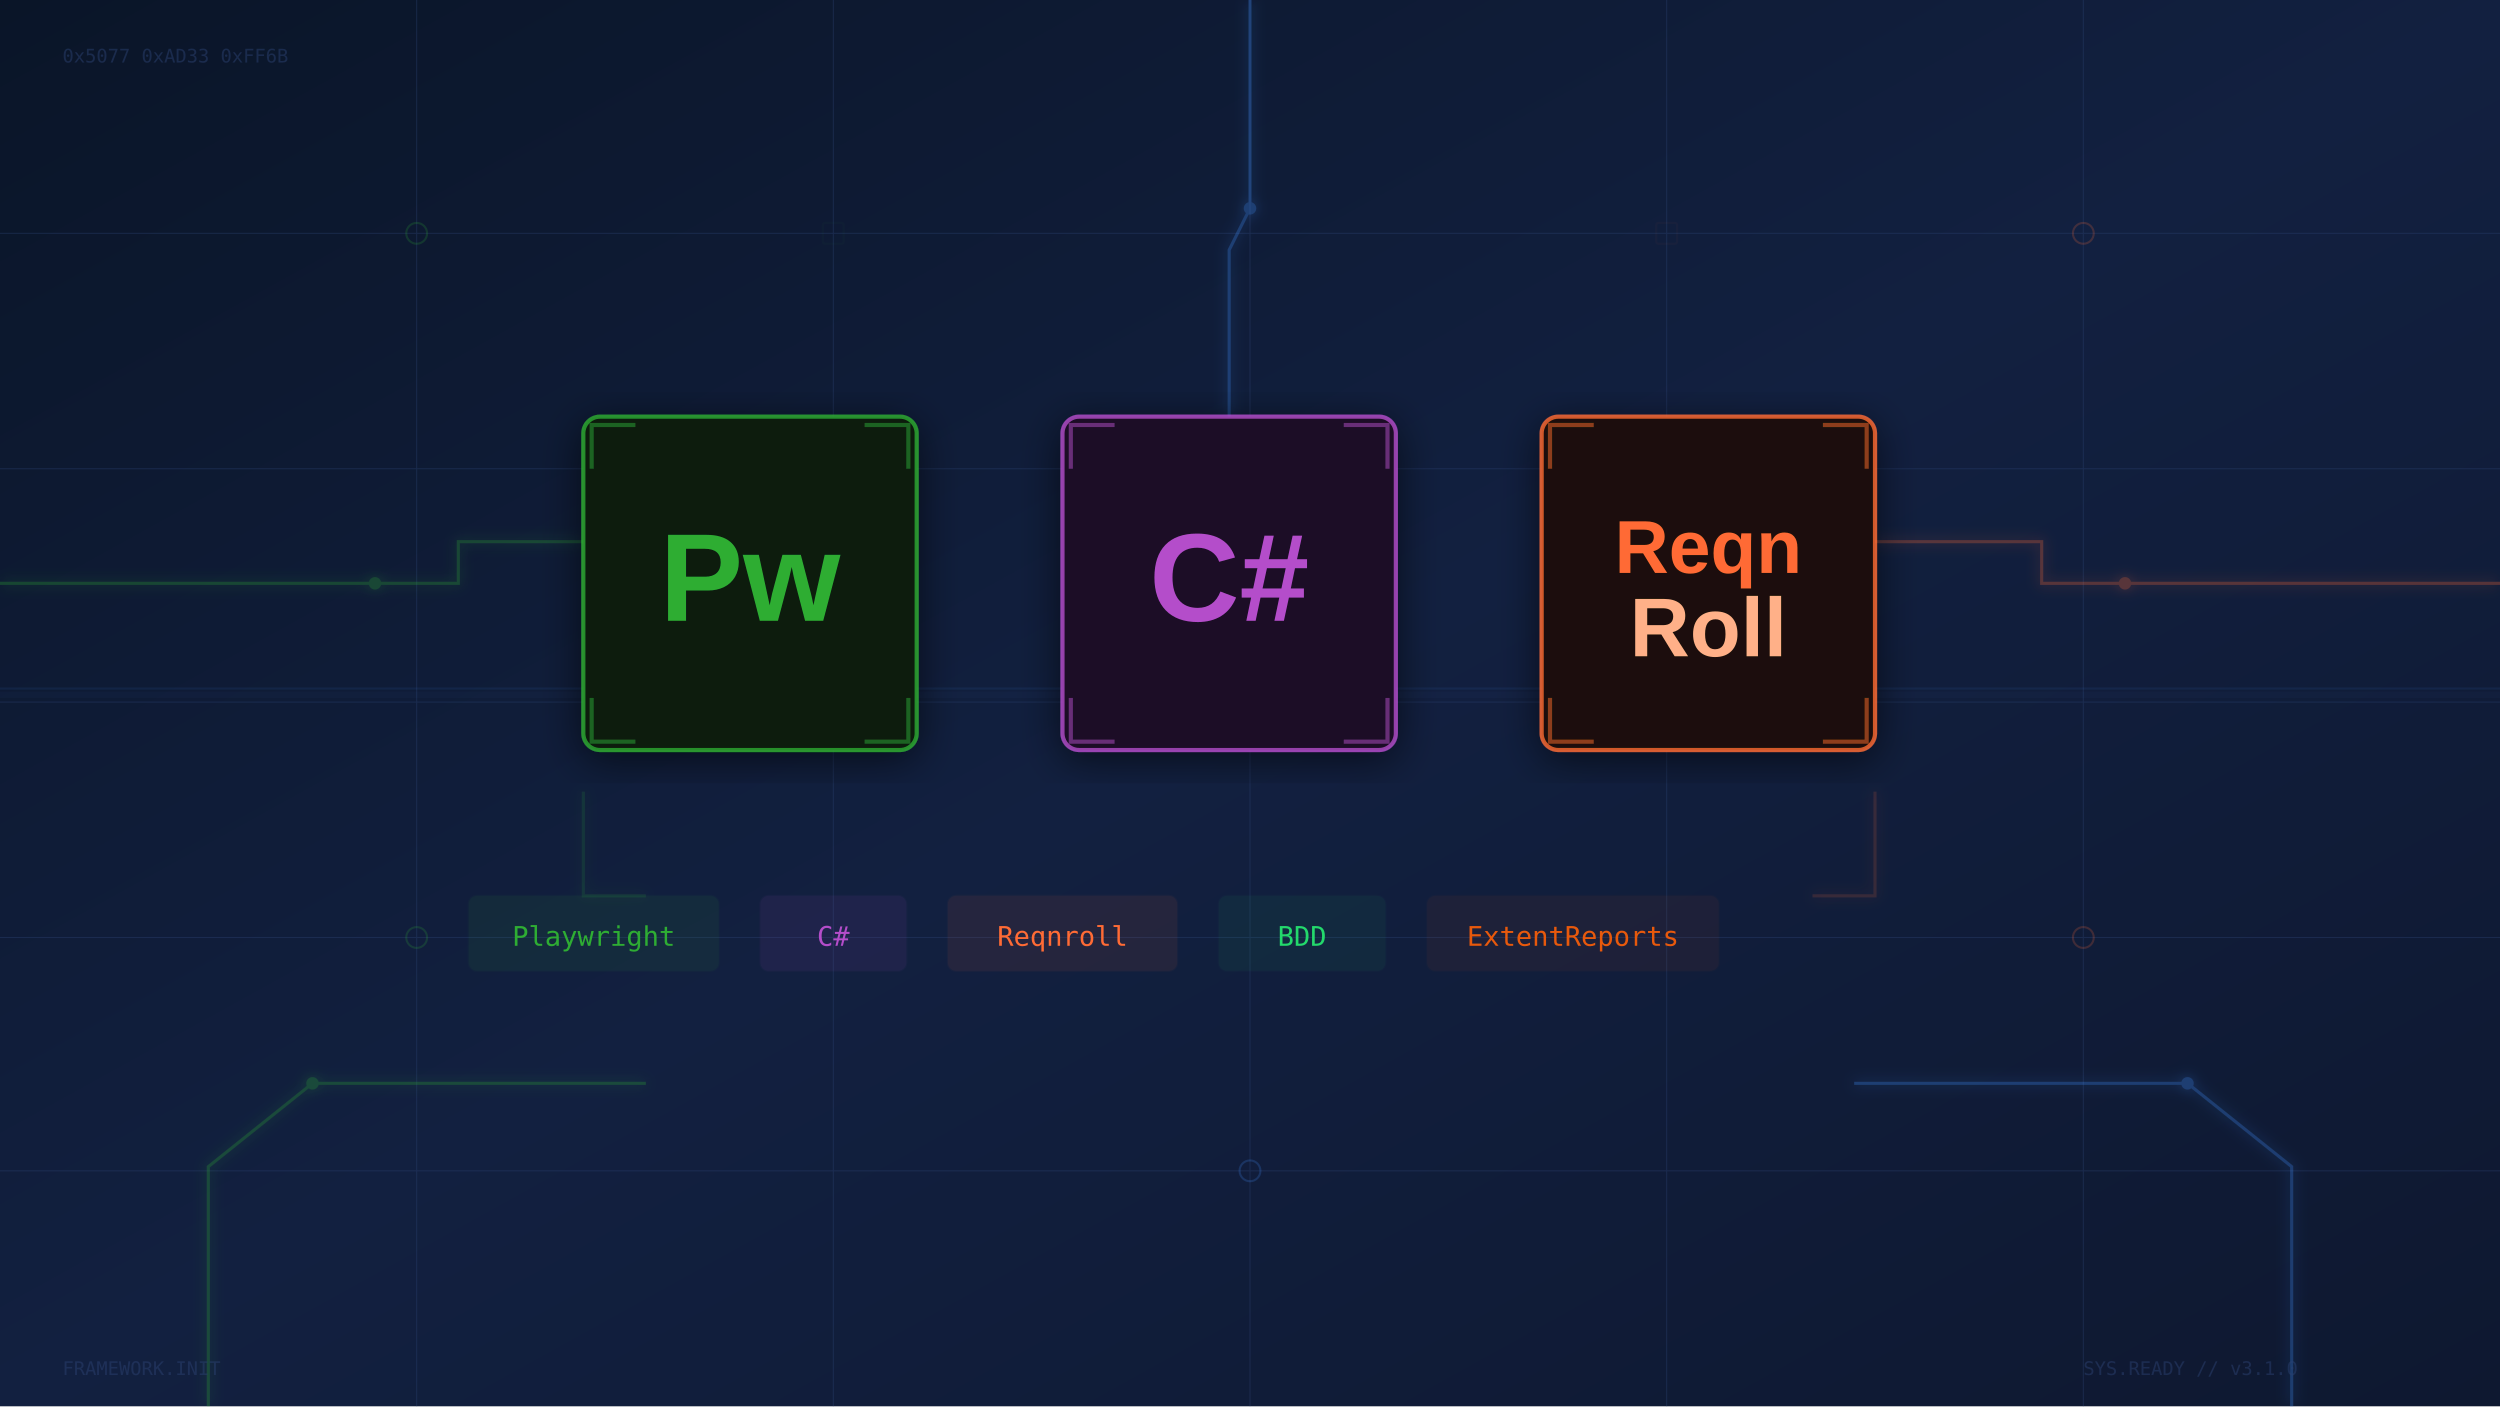
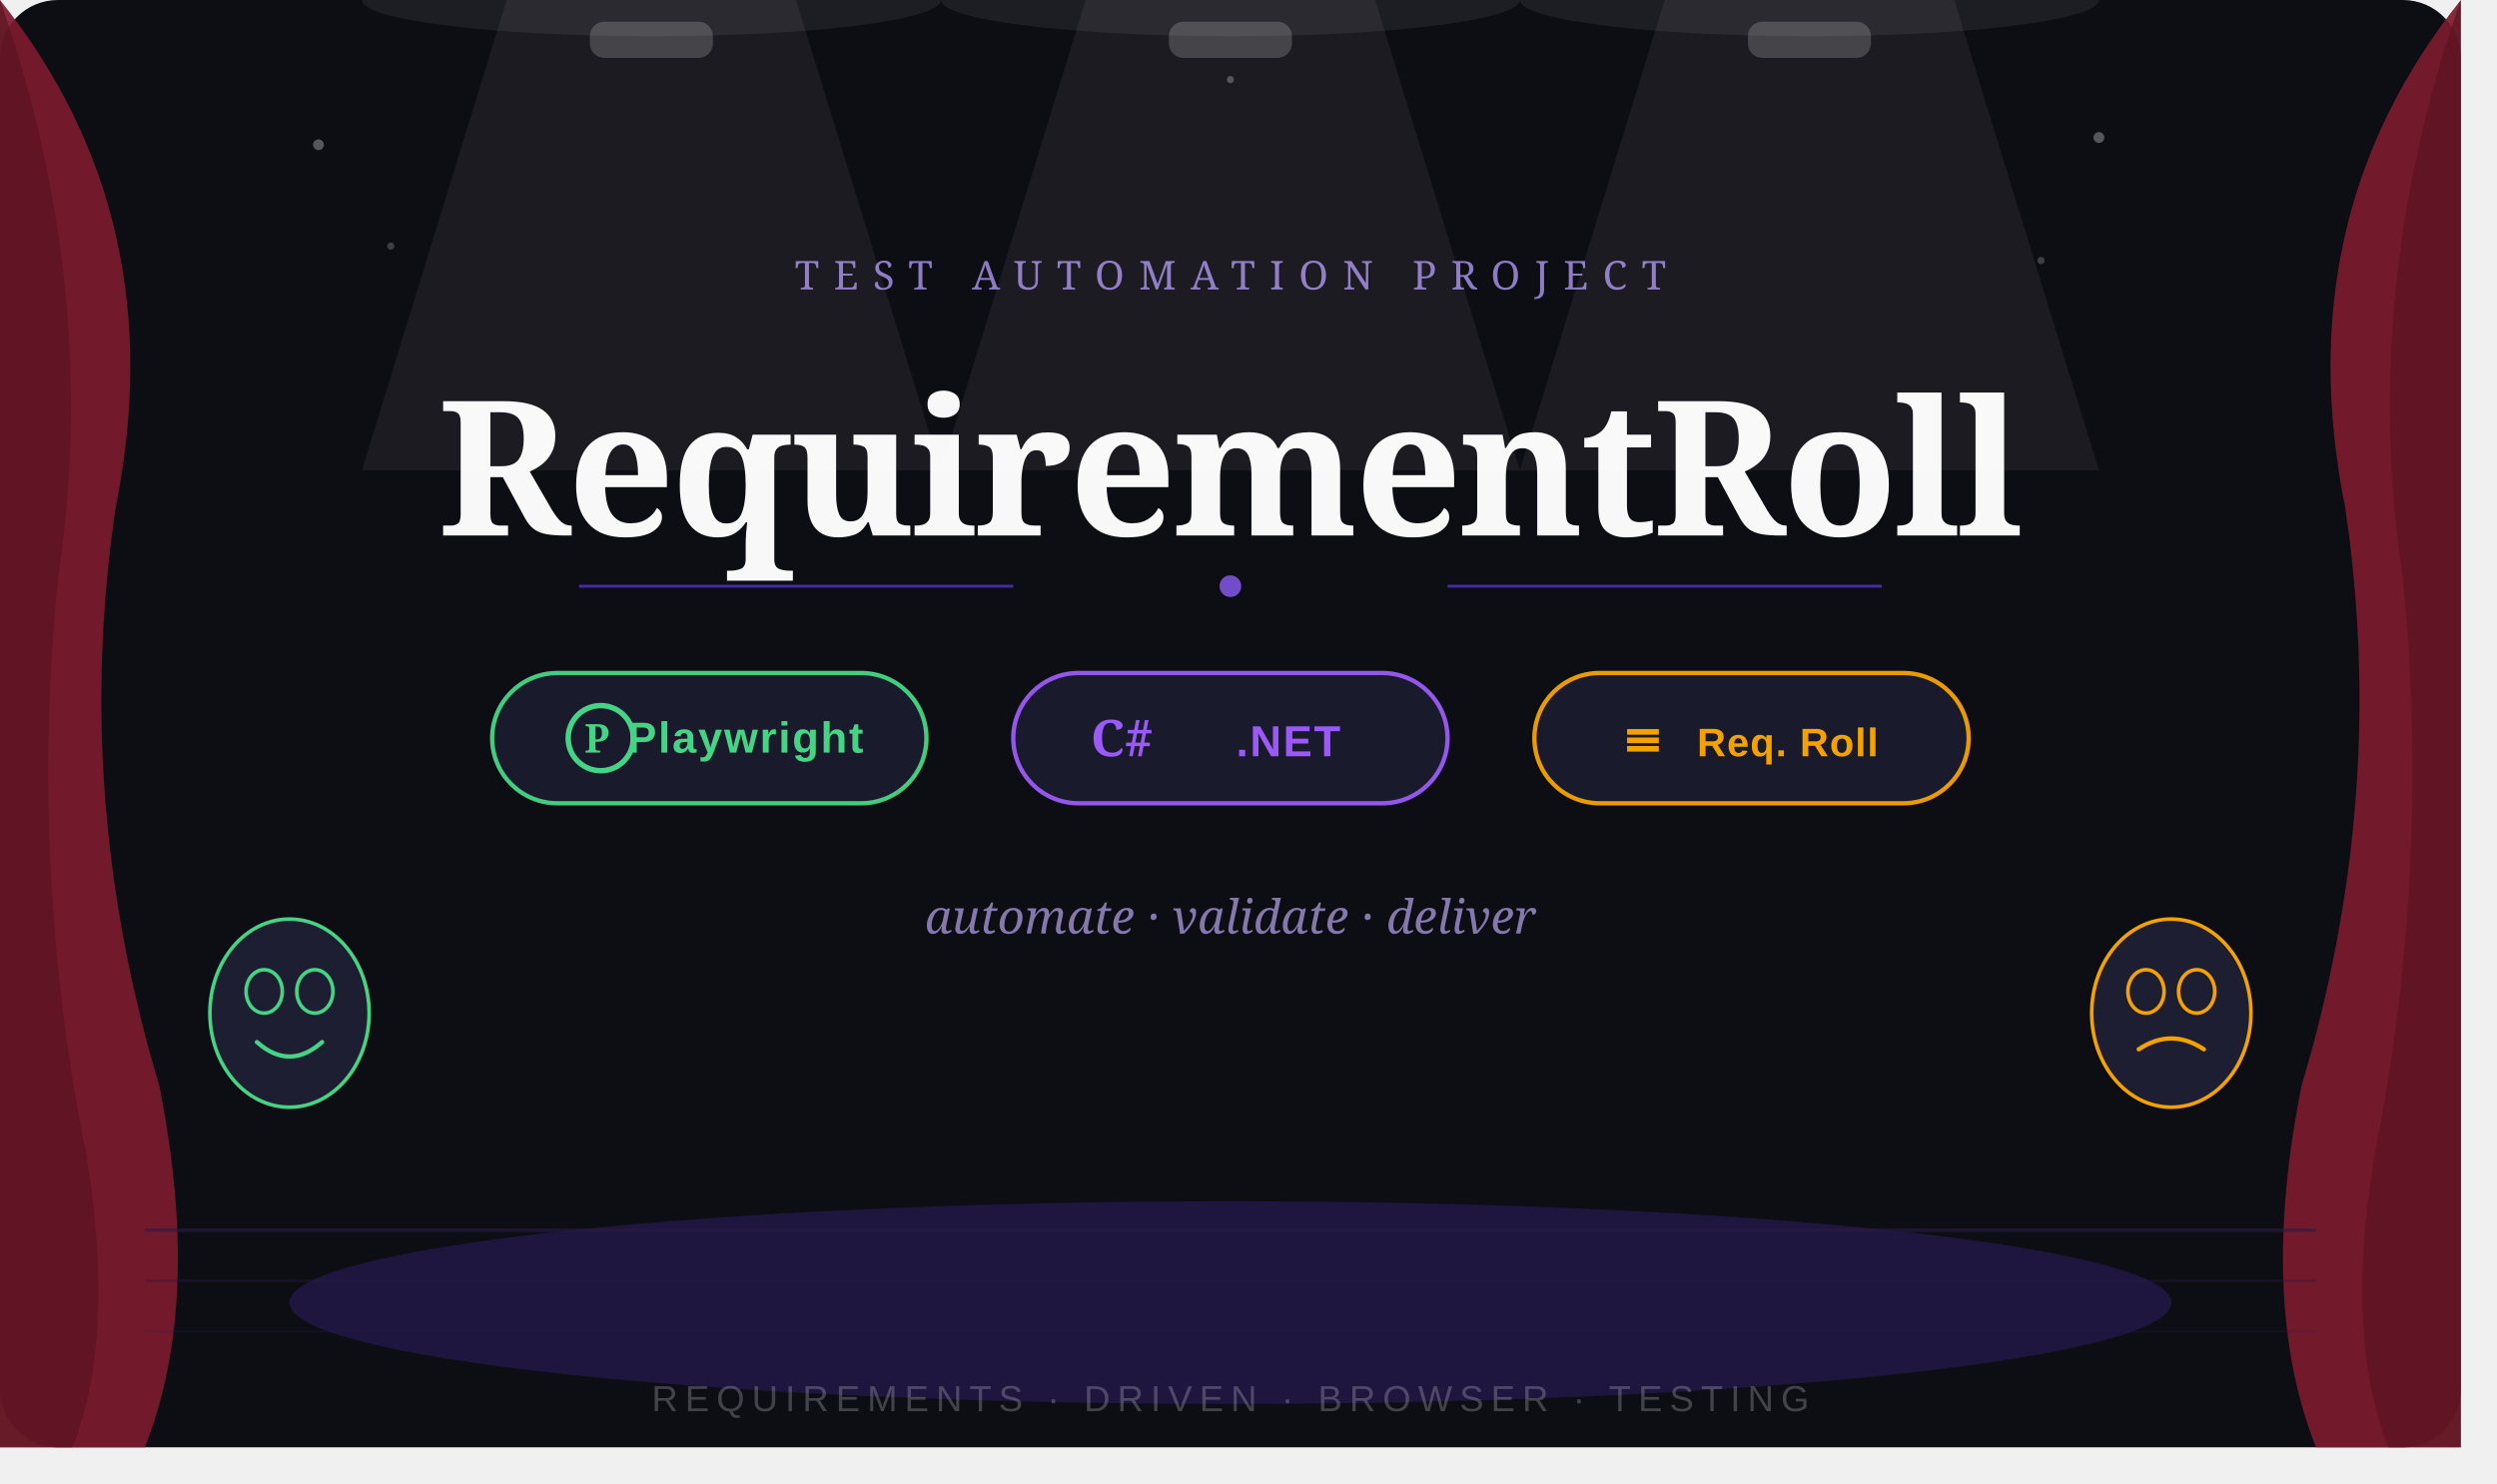
- <svg xmlns="http://www.w3.org/2000/svg" viewBox="0 0 1200 675">
+ <svg xmlns="http://www.w3.org/2000/svg" width="100%" viewBox="0 0 690 410" role="img" style="">
  <defs>
-     <linearGradient id="bg" x1="0%" y1="0%" x2="100%" y2="100%">
-       <stop offset="0%" style="stop-color:#0a1528" />
-       <stop offset="50%" style="stop-color:#122040" />
-       <stop offset="100%" style="stop-color:#0e1830" />
-     </linearGradient>
-     <linearGradient id="accent" x1="0%" y1="0%" x2="100%" y2="0%">
-       <stop offset="0%" style="stop-color:#2EAD33" />
-       <stop offset="50%" style="stop-color:#b44dca" />
-       <stop offset="100%" style="stop-color:#FF6B35" />
-     </linearGradient>
-     <filter id="shadow">
-       <feDropShadow dx="0" dy="4" stdDeviation="10" flood-color="#000" flood-opacity="0.6" />
-     </filter>
-     <filter id="neonGlow">
-       <feGaussianBlur stdDeviation="3" result="blur" />
-       <feMerge>
-         <feMergeNode in="blur" />
-         <feMergeNode in="SourceGraphic" />
-       </feMerge>
-     </filter>
+     <marker id="arrow" viewBox="0 0 10 10" refX="8" refY="5" markerWidth="6" markerHeight="6" orient="auto-start-reverse">
+       <path d="M2 1L8 5L2 9" fill="none" stroke="context-stroke" stroke-width="1.5" stroke-linecap="round" stroke-linejoin="round" />
+     </marker>
+     <clipPath id="stage-clip">
+       <rect x="0" y="0" width="680" height="400" rx="16" />
+     </clipPath>
  </defs>
-   <rect width="1200" height="675" fill="url(#bg)" />
-   <g stroke="#2a4070" stroke-width="0.5" opacity="0.4">
-     <line x1="0" y1="112" x2="1200" y2="112" />
-     <line x1="0" y1="225" x2="1200" y2="225" />
-     <line x1="0" y1="337" x2="1200" y2="337" />
-     <line x1="0" y1="450" x2="1200" y2="450" />
-     <line x1="0" y1="562" x2="1200" y2="562" />
-     <line x1="200" y1="0" x2="200" y2="675" />
-     <line x1="400" y1="0" x2="400" y2="675" />
-     <line x1="600" y1="0" x2="600" y2="675" />
-     <line x1="800" y1="0" x2="800" y2="675" />
-     <line x1="1000" y1="0" x2="1000" y2="675" />
+   <rect x="0" y="0" width="680" height="400" rx="16" fill="#0d0d14" style="fill:rgb(13, 13, 20);stroke:none;color:rgb(255, 255, 255);stroke-width:1px;stroke-linecap:butt;stroke-linejoin:miter;opacity:1;font-family:&quot;Anthropic Sans&quot;, -apple-system, &quot;system-ui&quot;, &quot;Segoe UI&quot;, sans-serif;font-size:16px;font-weight:400;text-anchor:start;dominant-baseline:auto" />
+   <ellipse cx="340" cy="360" rx="260" ry="28" fill="#6c3fff" opacity="0.18" style="fill:rgb(108, 63, 255);stroke:none;color:rgb(255, 255, 255);stroke-width:1px;stroke-linecap:butt;stroke-linejoin:miter;opacity:0.18;font-family:&quot;Anthropic Sans&quot;, -apple-system, &quot;system-ui&quot;, &quot;Segoe UI&quot;, sans-serif;font-size:16px;font-weight:400;text-anchor:start;dominant-baseline:auto" />
+   <path d="M0,0 Q48,60 32,140 Q20,220 44,300 Q56,360 40,400 L0,400 Z" fill="#7c1a2e" opacity="0.92" style="fill:rgb(124, 26, 46);stroke:none;color:rgb(255, 255, 255);stroke-width:1px;stroke-linecap:butt;stroke-linejoin:miter;opacity:0.92;font-family:&quot;Anthropic Sans&quot;, -apple-system, &quot;system-ui&quot;, &quot;Segoe UI&quot;, sans-serif;font-size:16px;font-weight:400;text-anchor:start;dominant-baseline:auto" />
+   <path d="M0,0 Q28,80 16,160 Q8,240 24,320 Q32,370 20,400 L0,400 Z" fill="#5a1220" opacity="0.7" style="fill:rgb(90, 18, 32);stroke:none;color:rgb(255, 255, 255);stroke-width:1px;stroke-linecap:butt;stroke-linejoin:miter;opacity:0.7;font-family:&quot;Anthropic Sans&quot;, -apple-system, &quot;system-ui&quot;, &quot;Segoe UI&quot;, sans-serif;font-size:16px;font-weight:400;text-anchor:start;dominant-baseline:auto" />
+   <path d="M680,0 Q632,60 648,140 Q660,220 636,300 Q624,360 640,400 L680,400 Z" fill="#7c1a2e" opacity="0.92" style="fill:rgb(124, 26, 46);stroke:none;color:rgb(255, 255, 255);stroke-width:1px;stroke-linecap:butt;stroke-linejoin:miter;opacity:0.92;font-family:&quot;Anthropic Sans&quot;, -apple-system, &quot;system-ui&quot;, &quot;Segoe UI&quot;, sans-serif;font-size:16px;font-weight:400;text-anchor:start;dominant-baseline:auto" />
+   <path d="M680,0 Q652,80 664,160 Q672,240 656,320 Q648,370 660,400 L680,400 Z" fill="#5a1220" opacity="0.7" style="fill:rgb(90, 18, 32);stroke:none;color:rgb(255, 255, 255);stroke-width:1px;stroke-linecap:butt;stroke-linejoin:miter;opacity:0.7;font-family:&quot;Anthropic Sans&quot;, -apple-system, &quot;system-ui&quot;, &quot;Segoe UI&quot;, sans-serif;font-size:16px;font-weight:400;text-anchor:start;dominant-baseline:auto" />
+   <ellipse cx="180" cy="0" rx="80" ry="10" fill="#fff" opacity="0.07" style="fill:rgb(255, 255, 255);stroke:none;color:rgb(255, 255, 255);stroke-width:1px;stroke-linecap:butt;stroke-linejoin:miter;opacity:0.07;font-family:&quot;Anthropic Sans&quot;, -apple-system, &quot;system-ui&quot;, &quot;Segoe UI&quot;, sans-serif;font-size:16px;font-weight:400;text-anchor:start;dominant-baseline:auto" />
+   <polygon points="140,0 220,0 260,130 100,130" fill="#fffbe6" opacity="0.06" style="fill:rgb(255, 251, 230);stroke:none;color:rgb(255, 255, 255);stroke-width:1px;stroke-linecap:butt;stroke-linejoin:miter;opacity:0.06;font-family:&quot;Anthropic Sans&quot;, -apple-system, &quot;system-ui&quot;, &quot;Segoe UI&quot;, sans-serif;font-size:16px;font-weight:400;text-anchor:start;dominant-baseline:auto" />
+   <ellipse cx="340" cy="0" rx="80" ry="10" fill="#fff" opacity="0.07" style="fill:rgb(255, 255, 255);stroke:none;color:rgb(255, 255, 255);stroke-width:1px;stroke-linecap:butt;stroke-linejoin:miter;opacity:0.07;font-family:&quot;Anthropic Sans&quot;, -apple-system, &quot;system-ui&quot;, &quot;Segoe UI&quot;, sans-serif;font-size:16px;font-weight:400;text-anchor:start;dominant-baseline:auto" />
+   <polygon points="300,0 380,0 420,130 260,130" fill="#fffbe6" opacity="0.06" style="fill:rgb(255, 251, 230);stroke:none;color:rgb(255, 255, 255);stroke-width:1px;stroke-linecap:butt;stroke-linejoin:miter;opacity:0.06;font-family:&quot;Anthropic Sans&quot;, -apple-system, &quot;system-ui&quot;, &quot;Segoe UI&quot;, sans-serif;font-size:16px;font-weight:400;text-anchor:start;dominant-baseline:auto" />
+   <ellipse cx="500" cy="0" rx="80" ry="10" fill="#fff" opacity="0.07" style="fill:rgb(255, 255, 255);stroke:none;color:rgb(255, 255, 255);stroke-width:1px;stroke-linecap:butt;stroke-linejoin:miter;opacity:0.07;font-family:&quot;Anthropic Sans&quot;, -apple-system, &quot;system-ui&quot;, &quot;Segoe UI&quot;, sans-serif;font-size:16px;font-weight:400;text-anchor:start;dominant-baseline:auto" />
+   <polygon points="460,0 540,0 580,130 420,130" fill="#fffbe6" opacity="0.06" style="fill:rgb(255, 251, 230);stroke:none;color:rgb(255, 255, 255);stroke-width:1px;stroke-linecap:butt;stroke-linejoin:miter;opacity:0.06;font-family:&quot;Anthropic Sans&quot;, -apple-system, &quot;system-ui&quot;, &quot;Segoe UI&quot;, sans-serif;font-size:16px;font-weight:400;text-anchor:start;dominant-baseline:auto" />
+   <rect x="163" y="6" width="34" height="10" rx="4" fill="#fff" opacity="0.18" style="fill:rgb(255, 255, 255);stroke:none;color:rgb(255, 255, 255);stroke-width:1px;stroke-linecap:butt;stroke-linejoin:miter;opacity:0.18;font-family:&quot;Anthropic Sans&quot;, -apple-system, &quot;system-ui&quot;, &quot;Segoe UI&quot;, sans-serif;font-size:16px;font-weight:400;text-anchor:start;dominant-baseline:auto" />
+   <rect x="323" y="6" width="34" height="10" rx="4" fill="#fff" opacity="0.18" style="fill:rgb(255, 255, 255);stroke:none;color:rgb(255, 255, 255);stroke-width:1px;stroke-linecap:butt;stroke-linejoin:miter;opacity:0.18;font-family:&quot;Anthropic Sans&quot;, -apple-system, &quot;system-ui&quot;, &quot;Segoe UI&quot;, sans-serif;font-size:16px;font-weight:400;text-anchor:start;dominant-baseline:auto" />
+   <rect x="483" y="6" width="34" height="10" rx="4" fill="#fff" opacity="0.18" style="fill:rgb(255, 255, 255);stroke:none;color:rgb(255, 255, 255);stroke-width:1px;stroke-linecap:butt;stroke-linejoin:miter;opacity:0.18;font-family:&quot;Anthropic Sans&quot;, -apple-system, &quot;system-ui&quot;, &quot;Segoe UI&quot;, sans-serif;font-size:16px;font-weight:400;text-anchor:start;dominant-baseline:auto" />
+   <circle cx="88" cy="40" r="1.5" fill="#fff" opacity="0.3" style="fill:rgb(255, 255, 255);stroke:none;color:rgb(255, 255, 255);stroke-width:1px;stroke-linecap:butt;stroke-linejoin:miter;opacity:0.3;font-family:&quot;Anthropic Sans&quot;, -apple-system, &quot;system-ui&quot;, &quot;Segoe UI&quot;, sans-serif;font-size:16px;font-weight:400;text-anchor:start;dominant-baseline:auto" />
+   <circle cx="108" cy="68" r="1" fill="#fff" opacity="0.2" style="fill:rgb(255, 255, 255);stroke:none;color:rgb(255, 255, 255);stroke-width:1px;stroke-linecap:butt;stroke-linejoin:miter;opacity:0.2;font-family:&quot;Anthropic Sans&quot;, -apple-system, &quot;system-ui&quot;, &quot;Segoe UI&quot;, sans-serif;font-size:16px;font-weight:400;text-anchor:start;dominant-baseline:auto" />
+   <circle cx="580" cy="38" r="1.5" fill="#fff" opacity="0.3" style="fill:rgb(255, 255, 255);stroke:none;color:rgb(255, 255, 255);stroke-width:1px;stroke-linecap:butt;stroke-linejoin:miter;opacity:0.3;font-family:&quot;Anthropic Sans&quot;, -apple-system, &quot;system-ui&quot;, &quot;Segoe UI&quot;, sans-serif;font-size:16px;font-weight:400;text-anchor:start;dominant-baseline:auto" />
+   <circle cx="564" cy="72" r="1" fill="#fff" opacity="0.2" style="fill:rgb(255, 255, 255);stroke:none;color:rgb(255, 255, 255);stroke-width:1px;stroke-linecap:butt;stroke-linejoin:miter;opacity:0.2;font-family:&quot;Anthropic Sans&quot;, -apple-system, &quot;system-ui&quot;, &quot;Segoe UI&quot;, sans-serif;font-size:16px;font-weight:400;text-anchor:start;dominant-baseline:auto" />
+   <circle cx="340" cy="22" r="1" fill="#fff" opacity="0.25" style="fill:rgb(255, 255, 255);stroke:none;color:rgb(255, 255, 255);stroke-width:1px;stroke-linecap:butt;stroke-linejoin:miter;opacity:0.25;font-family:&quot;Anthropic Sans&quot;, -apple-system, &quot;system-ui&quot;, &quot;Segoe UI&quot;, sans-serif;font-size:16px;font-weight:400;text-anchor:start;dominant-baseline:auto" />
+   <text x="340" y="80" text-anchor="middle" font-family="'Georgia', serif" font-size="11" font-weight="400" fill="#b8a0ff" opacity="0.75" letter-spacing="4" style="fill:rgb(184, 160, 255);stroke:none;color:rgb(255, 255, 255);stroke-width:1px;stroke-linecap:butt;stroke-linejoin:miter;opacity:0.75;font-family:Georgia, serif;font-size:11px;font-weight:400;text-anchor:middle;dominant-baseline:auto">TEST AUTOMATION PROJECT</text>
+   <text x="340" y="148" text-anchor="middle" font-family="'Georgia', serif" font-size="52" font-weight="700" fill="#ffffff" opacity="0.97" letter-spacing="-1" style="fill:rgb(255, 255, 255);stroke:none;color:rgb(255, 255, 255);stroke-width:1px;stroke-linecap:butt;stroke-linejoin:miter;opacity:0.97;font-family:Georgia, serif;font-size:52px;font-weight:700;text-anchor:middle;dominant-baseline:auto">RequirementRoll</text>
+   <line x1="160" y1="162" x2="280" y2="162" stroke="#6c3fff" stroke-width="0.8" opacity="0.6" style="fill:rgb(0, 0, 0);stroke:rgb(108, 63, 255);color:rgb(255, 255, 255);stroke-width:0.8px;stroke-linecap:butt;stroke-linejoin:miter;opacity:0.6;font-family:&quot;Anthropic Sans&quot;, -apple-system, &quot;system-ui&quot;, &quot;Segoe UI&quot;, sans-serif;font-size:16px;font-weight:400;text-anchor:start;dominant-baseline:auto" />
+   <circle cx="340" cy="162" r="3" fill="#8b5cf6" opacity="0.8" style="fill:rgb(139, 92, 246);stroke:none;color:rgb(255, 255, 255);stroke-width:1px;stroke-linecap:butt;stroke-linejoin:miter;opacity:0.8;font-family:&quot;Anthropic Sans&quot;, -apple-system, &quot;system-ui&quot;, &quot;Segoe UI&quot;, sans-serif;font-size:16px;font-weight:400;text-anchor:start;dominant-baseline:auto" />
+   <line x1="400" y1="162" x2="520" y2="162" stroke="#6c3fff" stroke-width="0.8" opacity="0.6" style="fill:rgb(0, 0, 0);stroke:rgb(108, 63, 255);color:rgb(255, 255, 255);stroke-width:0.8px;stroke-linecap:butt;stroke-linejoin:miter;opacity:0.6;font-family:&quot;Anthropic Sans&quot;, -apple-system, &quot;system-ui&quot;, &quot;Segoe UI&quot;, sans-serif;font-size:16px;font-weight:400;text-anchor:start;dominant-baseline:auto" />
+   <rect x="136" y="186" width="120" height="36" rx="18" fill="#1a1a2e" stroke="#45d483" stroke-width="1.2" opacity="0.95" style="fill:rgb(26, 26, 46);stroke:rgb(69, 212, 131);color:rgb(255, 255, 255);stroke-width:1.2px;stroke-linecap:butt;stroke-linejoin:miter;opacity:0.95;font-family:&quot;Anthropic Sans&quot;, -apple-system, &quot;system-ui&quot;, &quot;Segoe UI&quot;, sans-serif;font-size:16px;font-weight:400;text-anchor:start;dominant-baseline:auto" />
+   <circle cx="166" cy="204" r="9" fill="none" stroke="#45d483" stroke-width="1.5" style="fill:none;stroke:rgb(69, 212, 131);color:rgb(255, 255, 255);stroke-width:1.5px;stroke-linecap:butt;stroke-linejoin:miter;opacity:1;font-family:&quot;Anthropic Sans&quot;, -apple-system, &quot;system-ui&quot;, &quot;Segoe UI&quot;, sans-serif;font-size:16px;font-weight:400;text-anchor:start;dominant-baseline:auto" />
+   <text x="165" y="208" text-anchor="middle" font-family="'Georgia', serif" font-size="11" font-weight="700" fill="#45d483" style="fill:rgb(69, 212, 131);stroke:none;color:rgb(255, 255, 255);stroke-width:1px;stroke-linecap:butt;stroke-linejoin:miter;opacity:1;font-family:Georgia, serif;font-size:11px;font-weight:700;text-anchor:middle;dominant-baseline:auto">P</text>
+   <text x="206" y="208" text-anchor="middle" font-family="'Arial', sans-serif" font-size="12" font-weight="600" fill="#45d483" letter-spacing="0.5" style="fill:rgb(69, 212, 131);stroke:none;color:rgb(255, 255, 255);stroke-width:1px;stroke-linecap:butt;stroke-linejoin:miter;opacity:1;font-family:Arial, sans-serif;font-size:12px;font-weight:600;text-anchor:middle;dominant-baseline:auto">Playwright</text>
+   <rect x="280" y="186" width="120" height="36" rx="18" fill="#1a1a2e" stroke="#9b59f7" stroke-width="1.2" opacity="0.95" style="fill:rgb(26, 26, 46);stroke:rgb(155, 89, 247);color:rgb(255, 255, 255);stroke-width:1.2px;stroke-linecap:butt;stroke-linejoin:miter;opacity:0.95;font-family:&quot;Anthropic Sans&quot;, -apple-system, &quot;system-ui&quot;, &quot;Segoe UI&quot;, sans-serif;font-size:16px;font-weight:400;text-anchor:start;dominant-baseline:auto" />
+   <text x="310" y="209" text-anchor="middle" font-family="'Georgia', serif" font-size="14" font-weight="700" fill="#9b59f7" style="fill:rgb(155, 89, 247);stroke:none;color:rgb(255, 255, 255);stroke-width:1px;stroke-linecap:butt;stroke-linejoin:miter;opacity:1;font-family:Georgia, serif;font-size:14px;font-weight:700;text-anchor:middle;dominant-baseline:auto">C#</text>
+   <text x="356" y="209" text-anchor="middle" font-family="'Arial', sans-serif" font-size="12" font-weight="600" fill="#9b59f7" letter-spacing="0.5" style="fill:rgb(155, 89, 247);stroke:none;color:rgb(255, 255, 255);stroke-width:1px;stroke-linecap:butt;stroke-linejoin:miter;opacity:1;font-family:Arial, sans-serif;font-size:12px;font-weight:600;text-anchor:middle;dominant-baseline:auto">.NET</text>
+   <rect x="424" y="186" width="120" height="36" rx="18" fill="#1a1a2e" stroke="#f4a200" stroke-width="1.2" opacity="0.95" style="fill:rgb(26, 26, 46);stroke:rgb(244, 162, 0);color:rgb(255, 255, 255);stroke-width:1.2px;stroke-linecap:butt;stroke-linejoin:miter;opacity:0.95;font-family:&quot;Anthropic Sans&quot;, -apple-system, &quot;system-ui&quot;, &quot;Segoe UI&quot;, sans-serif;font-size:16px;font-weight:400;text-anchor:start;dominant-baseline:auto" />
+   <text x="454" y="209" text-anchor="middle" font-family="'Georgia', serif" font-size="14" font-weight="700" fill="#f4a200" style="fill:rgb(244, 162, 0);stroke:none;color:rgb(255, 255, 255);stroke-width:1px;stroke-linecap:butt;stroke-linejoin:miter;opacity:1;font-family:Georgia, serif;font-size:14px;font-weight:700;text-anchor:middle;dominant-baseline:auto">≡</text>
+   <text x="494" y="209" text-anchor="middle" font-family="'Arial', sans-serif" font-size="11" font-weight="600" fill="#f4a200" letter-spacing="0.3" style="fill:rgb(244, 162, 0);stroke:none;color:rgb(255, 255, 255);stroke-width:1px;stroke-linecap:butt;stroke-linejoin:miter;opacity:1;font-family:Arial, sans-serif;font-size:11px;font-weight:600;text-anchor:middle;dominant-baseline:auto">Req. Roll</text>
+   <text x="340" y="258" text-anchor="middle" font-family="'Georgia', serif" font-size="13" font-style="italic" fill="#c4b0ff" opacity="0.65" style="fill:rgb(196, 176, 255);stroke:none;color:rgb(255, 255, 255);stroke-width:1px;stroke-linecap:butt;stroke-linejoin:miter;opacity:0.65;font-family:Georgia, serif;font-size:13px;font-weight:400;font-style:italic;text-anchor:middle;dominant-baseline:auto">automate · validate · deliver</text>
+   <line x1="40" y1="340" x2="640" y2="340" stroke="#2a1a44" stroke-width="1" opacity="0.6" style="fill:rgb(0, 0, 0);stroke:rgb(42, 26, 68);color:rgb(255, 255, 255);stroke-width:1px;stroke-linecap:butt;stroke-linejoin:miter;opacity:0.6;font-family:&quot;Anthropic Sans&quot;, -apple-system, &quot;system-ui&quot;, &quot;Segoe UI&quot;, sans-serif;font-size:16px;font-weight:400;text-anchor:start;dominant-baseline:auto" />
+   <line x1="40" y1="354" x2="640" y2="354" stroke="#2a1a44" stroke-width="0.7" opacity="0.4" style="fill:rgb(0, 0, 0);stroke:rgb(42, 26, 68);color:rgb(255, 255, 255);stroke-width:0.7px;stroke-linecap:butt;stroke-linejoin:miter;opacity:0.4;font-family:&quot;Anthropic Sans&quot;, -apple-system, &quot;system-ui&quot;, &quot;Segoe UI&quot;, sans-serif;font-size:16px;font-weight:400;text-anchor:start;dominant-baseline:auto" />
+   <line x1="40" y1="368" x2="640" y2="368" stroke="#2a1a44" stroke-width="0.5" opacity="0.3" style="fill:rgb(0, 0, 0);stroke:rgb(42, 26, 68);color:rgb(255, 255, 255);stroke-width:0.5px;stroke-linecap:butt;stroke-linejoin:miter;opacity:0.3;font-family:&quot;Anthropic Sans&quot;, -apple-system, &quot;system-ui&quot;, &quot;Segoe UI&quot;, sans-serif;font-size:16px;font-weight:400;text-anchor:start;dominant-baseline:auto" />
+   <g transform="translate(80,280)" style="fill:rgb(0, 0, 0);stroke:none;color:rgb(255, 255, 255);stroke-width:1px;stroke-linecap:butt;stroke-linejoin:miter;opacity:1;font-family:&quot;Anthropic Sans&quot;, -apple-system, &quot;system-ui&quot;, &quot;Segoe UI&quot;, sans-serif;font-size:16px;font-weight:400;text-anchor:start;dominant-baseline:auto">
+     <ellipse cx="0" cy="0" rx="22" ry="26" fill="#1e1e32" stroke="#45d483" stroke-width="1" style="fill:rgb(30, 30, 50);stroke:rgb(69, 212, 131);color:rgb(255, 255, 255);stroke-width:1px;stroke-linecap:butt;stroke-linejoin:miter;opacity:1;font-family:&quot;Anthropic Sans&quot;, -apple-system, &quot;system-ui&quot;, &quot;Segoe UI&quot;, sans-serif;font-size:16px;font-weight:400;text-anchor:start;dominant-baseline:auto" />
+     <ellipse cx="-7" cy="-6" rx="5" ry="6" fill="none" stroke="#45d483" stroke-width="1" style="fill:none;stroke:rgb(69, 212, 131);color:rgb(255, 255, 255);stroke-width:1px;stroke-linecap:butt;stroke-linejoin:miter;opacity:1;font-family:&quot;Anthropic Sans&quot;, -apple-system, &quot;system-ui&quot;, &quot;Segoe UI&quot;, sans-serif;font-size:16px;font-weight:400;text-anchor:start;dominant-baseline:auto" />
+     <ellipse cx="7" cy="-6" rx="5" ry="6" fill="none" stroke="#45d483" stroke-width="1" style="fill:none;stroke:rgb(69, 212, 131);color:rgb(255, 255, 255);stroke-width:1px;stroke-linecap:butt;stroke-linejoin:miter;opacity:1;font-family:&quot;Anthropic Sans&quot;, -apple-system, &quot;system-ui&quot;, &quot;Segoe UI&quot;, sans-serif;font-size:16px;font-weight:400;text-anchor:start;dominant-baseline:auto" />
+     <path d="M-9,8 Q0,16 9,8" fill="none" stroke="#45d483" stroke-width="1.2" stroke-linecap="round" style="fill:none;stroke:rgb(69, 212, 131);color:rgb(255, 255, 255);stroke-width:1.2px;stroke-linecap:round;stroke-linejoin:miter;opacity:1;font-family:&quot;Anthropic Sans&quot;, -apple-system, &quot;system-ui&quot;, &quot;Segoe UI&quot;, sans-serif;font-size:16px;font-weight:400;text-anchor:start;dominant-baseline:auto" />
  </g>
-   <g fill="none" stroke-width="1.5" opacity="0.3" filter="url(#neonGlow)">
-     <path d="M 0,280 H 180 L 220,280 L 220,260 H 280" stroke="#2EAD33" />
-     <circle cx="180" cy="280" r="3" fill="#2EAD33" />
-     <path d="M 1200,280 H 1020 L 980,280 L 980,260 H 900" stroke="#FF6B35" />
-     <circle cx="1020" cy="280" r="3" fill="#FF6B35" />
-     <path d="M 600,0 V 100 L 590,120 V 200" stroke="#4090ff" />
-     <circle cx="600" cy="100" r="3" fill="#4090ff" />
-     <path d="M 100,675 V 560 L 150,520 H 310" stroke="#2EAD33" />
-     <circle cx="150" cy="520" r="3" fill="#2EAD33" />
-     <path d="M 1100,675 V 560 L 1050,520 H 890" stroke="#4090ff" />
-     <circle cx="1050" cy="520" r="3" fill="#4090ff" />
-     <path d="M 280,380 V 430 H 310" stroke="#2EAD33" opacity="0.5" />
-     <path d="M 900,380 V 430 H 870" stroke="#FF6B35" opacity="0.5" />
+   <g transform="translate(600,280)" style="fill:rgb(0, 0, 0);stroke:none;color:rgb(255, 255, 255);stroke-width:1px;stroke-linecap:butt;stroke-linejoin:miter;opacity:1;font-family:&quot;Anthropic Sans&quot;, -apple-system, &quot;system-ui&quot;, &quot;Segoe UI&quot;, sans-serif;font-size:16px;font-weight:400;text-anchor:start;dominant-baseline:auto">
+     <ellipse cx="0" cy="0" rx="22" ry="26" fill="#1e1e32" stroke="#f4a200" stroke-width="1" style="fill:rgb(30, 30, 50);stroke:rgb(244, 162, 0);color:rgb(255, 255, 255);stroke-width:1px;stroke-linecap:butt;stroke-linejoin:miter;opacity:1;font-family:&quot;Anthropic Sans&quot;, -apple-system, &quot;system-ui&quot;, &quot;Segoe UI&quot;, sans-serif;font-size:16px;font-weight:400;text-anchor:start;dominant-baseline:auto" />
+     <ellipse cx="-7" cy="-6" rx="5" ry="6" fill="none" stroke="#f4a200" stroke-width="1" style="fill:none;stroke:rgb(244, 162, 0);color:rgb(255, 255, 255);stroke-width:1px;stroke-linecap:butt;stroke-linejoin:miter;opacity:1;font-family:&quot;Anthropic Sans&quot;, -apple-system, &quot;system-ui&quot;, &quot;Segoe UI&quot;, sans-serif;font-size:16px;font-weight:400;text-anchor:start;dominant-baseline:auto" />
+     <ellipse cx="7" cy="-6" rx="5" ry="6" fill="none" stroke="#f4a200" stroke-width="1" style="fill:none;stroke:rgb(244, 162, 0);color:rgb(255, 255, 255);stroke-width:1px;stroke-linecap:butt;stroke-linejoin:miter;opacity:1;font-family:&quot;Anthropic Sans&quot;, -apple-system, &quot;system-ui&quot;, &quot;Segoe UI&quot;, sans-serif;font-size:16px;font-weight:400;text-anchor:start;dominant-baseline:auto" />
+     <path d="M-9,10 Q0,4 9,10" fill="none" stroke="#f4a200" stroke-width="1.2" stroke-linecap="round" style="fill:none;stroke:rgb(244, 162, 0);color:rgb(255, 255, 255);stroke-width:1.2px;stroke-linecap:round;stroke-linejoin:miter;opacity:1;font-family:&quot;Anthropic Sans&quot;, -apple-system, &quot;system-ui&quot;, &quot;Segoe UI&quot;, sans-serif;font-size:16px;font-weight:400;text-anchor:start;dominant-baseline:auto" />
  </g>
-   <g fill="none" stroke-width="1" opacity="0.2">
-     <circle cx="200" cy="112" r="5" stroke="#2EAD33" />
-     <circle cx="400" cy="225" r="5" stroke="#4090ff" />
-     <circle cx="800" cy="225" r="5" stroke="#4090ff" />
-     <circle cx="1000" cy="112" r="5" stroke="#FF6B35" />
-     <circle cx="200" cy="450" r="5" stroke="#2EAD33" />
-     <circle cx="600" cy="562" r="5" stroke="#4090ff" />
-     <circle cx="1000" cy="450" r="5" stroke="#FF6B35" />
-     <rect x="395" y="107" width="10" height="10" rx="1" stroke="#2EAD33" opacity="0.15" />
-     <rect x="795" y="107" width="10" height="10" rx="1" stroke="#FF6B35" opacity="0.15" />
-   </g>
-   <rect x="0" y="330" width="1200" height="1" fill="#4090ff" opacity="0.08" />
-   <rect x="0" y="332" width="1200" height="3" fill="#4090ff" opacity="0.03" />
-   <text x="30" y="30" font-family="Consolas, monospace" font-size="9" fill="#2a4070" opacity="0.5">0x5077 0xAD33 0xFF6B</text>
-   <text x="1000" y="660" font-family="Consolas, monospace" font-size="9" fill="#2a4070" opacity="0.5">SYS.READY // v3.1.0</text>
-   <text x="30" y="660" font-family="Consolas, monospace" font-size="9" fill="#2a4070" opacity="0.5">FRAMEWORK.INIT</text>
-   <g filter="url(#shadow)">
-     <g transform="translate(280, 200)">
-       <rect x="0" y="0" width="160" height="160" rx="8" fill="#0a1a10" />
-       <rect x="0" y="0" width="160" height="160" rx="8" fill="none" stroke="#2EAD33" stroke-width="2" opacity="0.8" />
-       <path d="M 4,25 V 4 H 25" fill="none" stroke="#2EAD33" stroke-width="2" opacity="0.5" />
-       <path d="M 135,4 H 156 V 25" fill="none" stroke="#2EAD33" stroke-width="2" opacity="0.5" />
-       <path d="M 156,135 V 156 H 135" fill="none" stroke="#2EAD33" stroke-width="2" opacity="0.5" />
-       <path d="M 25,156 H 4 V 135" fill="none" stroke="#2EAD33" stroke-width="2" opacity="0.5" />
-       <text x="80" y="98" font-family="Arial, sans-serif" font-size="60" font-weight="bold" fill="#2EAD33" text-anchor="middle">Pw</text>
-     </g>
-     <g transform="translate(510, 200)">
-       <rect x="0" y="0" width="160" height="160" rx="8" fill="#1a0e25" />
-       <rect x="0" y="0" width="160" height="160" rx="8" fill="none" stroke="#b44dca" stroke-width="2" opacity="0.8" />
-       <path d="M 4,25 V 4 H 25" fill="none" stroke="#b44dca" stroke-width="2" opacity="0.5" />
-       <path d="M 135,4 H 156 V 25" fill="none" stroke="#b44dca" stroke-width="2" opacity="0.5" />
-       <path d="M 156,135 V 156 H 135" fill="none" stroke="#b44dca" stroke-width="2" opacity="0.5" />
-       <path d="M 25,156 H 4 V 135" fill="none" stroke="#b44dca" stroke-width="2" opacity="0.5" />
-       <text x="80" y="98" font-family="Arial, sans-serif" font-size="60" font-weight="bold" fill="#b44dca" text-anchor="middle">C#</text>
-     </g>
-     <g transform="translate(740, 200)">
-       <rect x="0" y="0" width="160" height="160" rx="8" fill="#1a1008" />
-       <rect x="0" y="0" width="160" height="160" rx="8" fill="none" stroke="#FF6B35" stroke-width="2" opacity="0.8" />
-       <path d="M 4,25 V 4 H 25" fill="none" stroke="#FF6B35" stroke-width="2" opacity="0.5" />
-       <path d="M 135,4 H 156 V 25" fill="none" stroke="#FF6B35" stroke-width="2" opacity="0.5" />
-       <path d="M 156,135 V 156 H 135" fill="none" stroke="#FF6B35" stroke-width="2" opacity="0.5" />
-       <path d="M 25,156 H 4 V 135" fill="none" stroke="#FF6B35" stroke-width="2" opacity="0.5" />
-       <text x="80" y="75" font-family="Arial, sans-serif" font-size="36" font-weight="bold" fill="#FF6B35" text-anchor="middle">Reqn</text>
-       <text x="80" y="115" font-family="Arial, sans-serif" font-size="40" font-weight="bold" fill="#ffb088" text-anchor="middle">Roll</text>
-     </g>
-   </g>
-   <g transform="translate(225, 430)">
-     <rect x="0" y="0" width="120" height="36" rx="4" fill="#2EAD33" opacity="0.08" stroke="#2EAD33" stroke-width="1" stroke-opacity="0.4" />
-     <text x="60" y="24" font-family="Consolas, monospace" font-size="13" font-weight="500" fill="#2EAD33" text-anchor="middle">Playwright</text>
-   </g>
-   <g transform="translate(365, 430)">
-     <rect x="0" y="0" width="70" height="36" rx="4" fill="#b44dca" opacity="0.08" stroke="#b44dca" stroke-width="1" stroke-opacity="0.4" />
-     <text x="35" y="24" font-family="Consolas, monospace" font-size="13" font-weight="500" fill="#b44dca" text-anchor="middle">C#</text>
-   </g>
-   <g transform="translate(455, 430)">
-     <rect x="0" y="0" width="110" height="36" rx="4" fill="#FF6B35" opacity="0.08" stroke="#FF6B35" stroke-width="1" stroke-opacity="0.4" />
-     <text x="55" y="24" font-family="Consolas, monospace" font-size="13" font-weight="500" fill="#FF6B35" text-anchor="middle">Reqnroll</text>
-   </g>
-   <g transform="translate(585, 430)">
-     <rect x="0" y="0" width="80" height="36" rx="4" fill="#23D96C" opacity="0.06" stroke="#23D96C" stroke-width="1" stroke-opacity="0.3" />
-     <text x="40" y="24" font-family="Consolas, monospace" font-size="13" font-weight="500" fill="#23D96C" text-anchor="middle">BDD</text>
-   </g>
-   <g transform="translate(685, 430)">
-     <rect x="0" y="0" width="140" height="36" rx="4" fill="#e8590c" opacity="0.06" stroke="#e8590c" stroke-width="1" stroke-opacity="0.3" />
-     <text x="70" y="24" font-family="Consolas, monospace" font-size="13" font-weight="500" fill="#e8590c" text-anchor="middle">ExtentReports</text>
-   </g>
+   <text x="340" y="390" text-anchor="middle" font-family="'Arial', sans-serif" font-size="10" font-weight="400" fill="#ffffff" opacity="0.22" letter-spacing="2" style="fill:rgb(255, 255, 255);stroke:none;color:rgb(255, 255, 255);stroke-width:1px;stroke-linecap:butt;stroke-linejoin:miter;opacity:0.22;font-family:Arial, sans-serif;font-size:10px;font-weight:400;text-anchor:middle;dominant-baseline:auto">REQUIREMENTS · DRIVEN · BROWSER · TESTING</text>
</svg>
